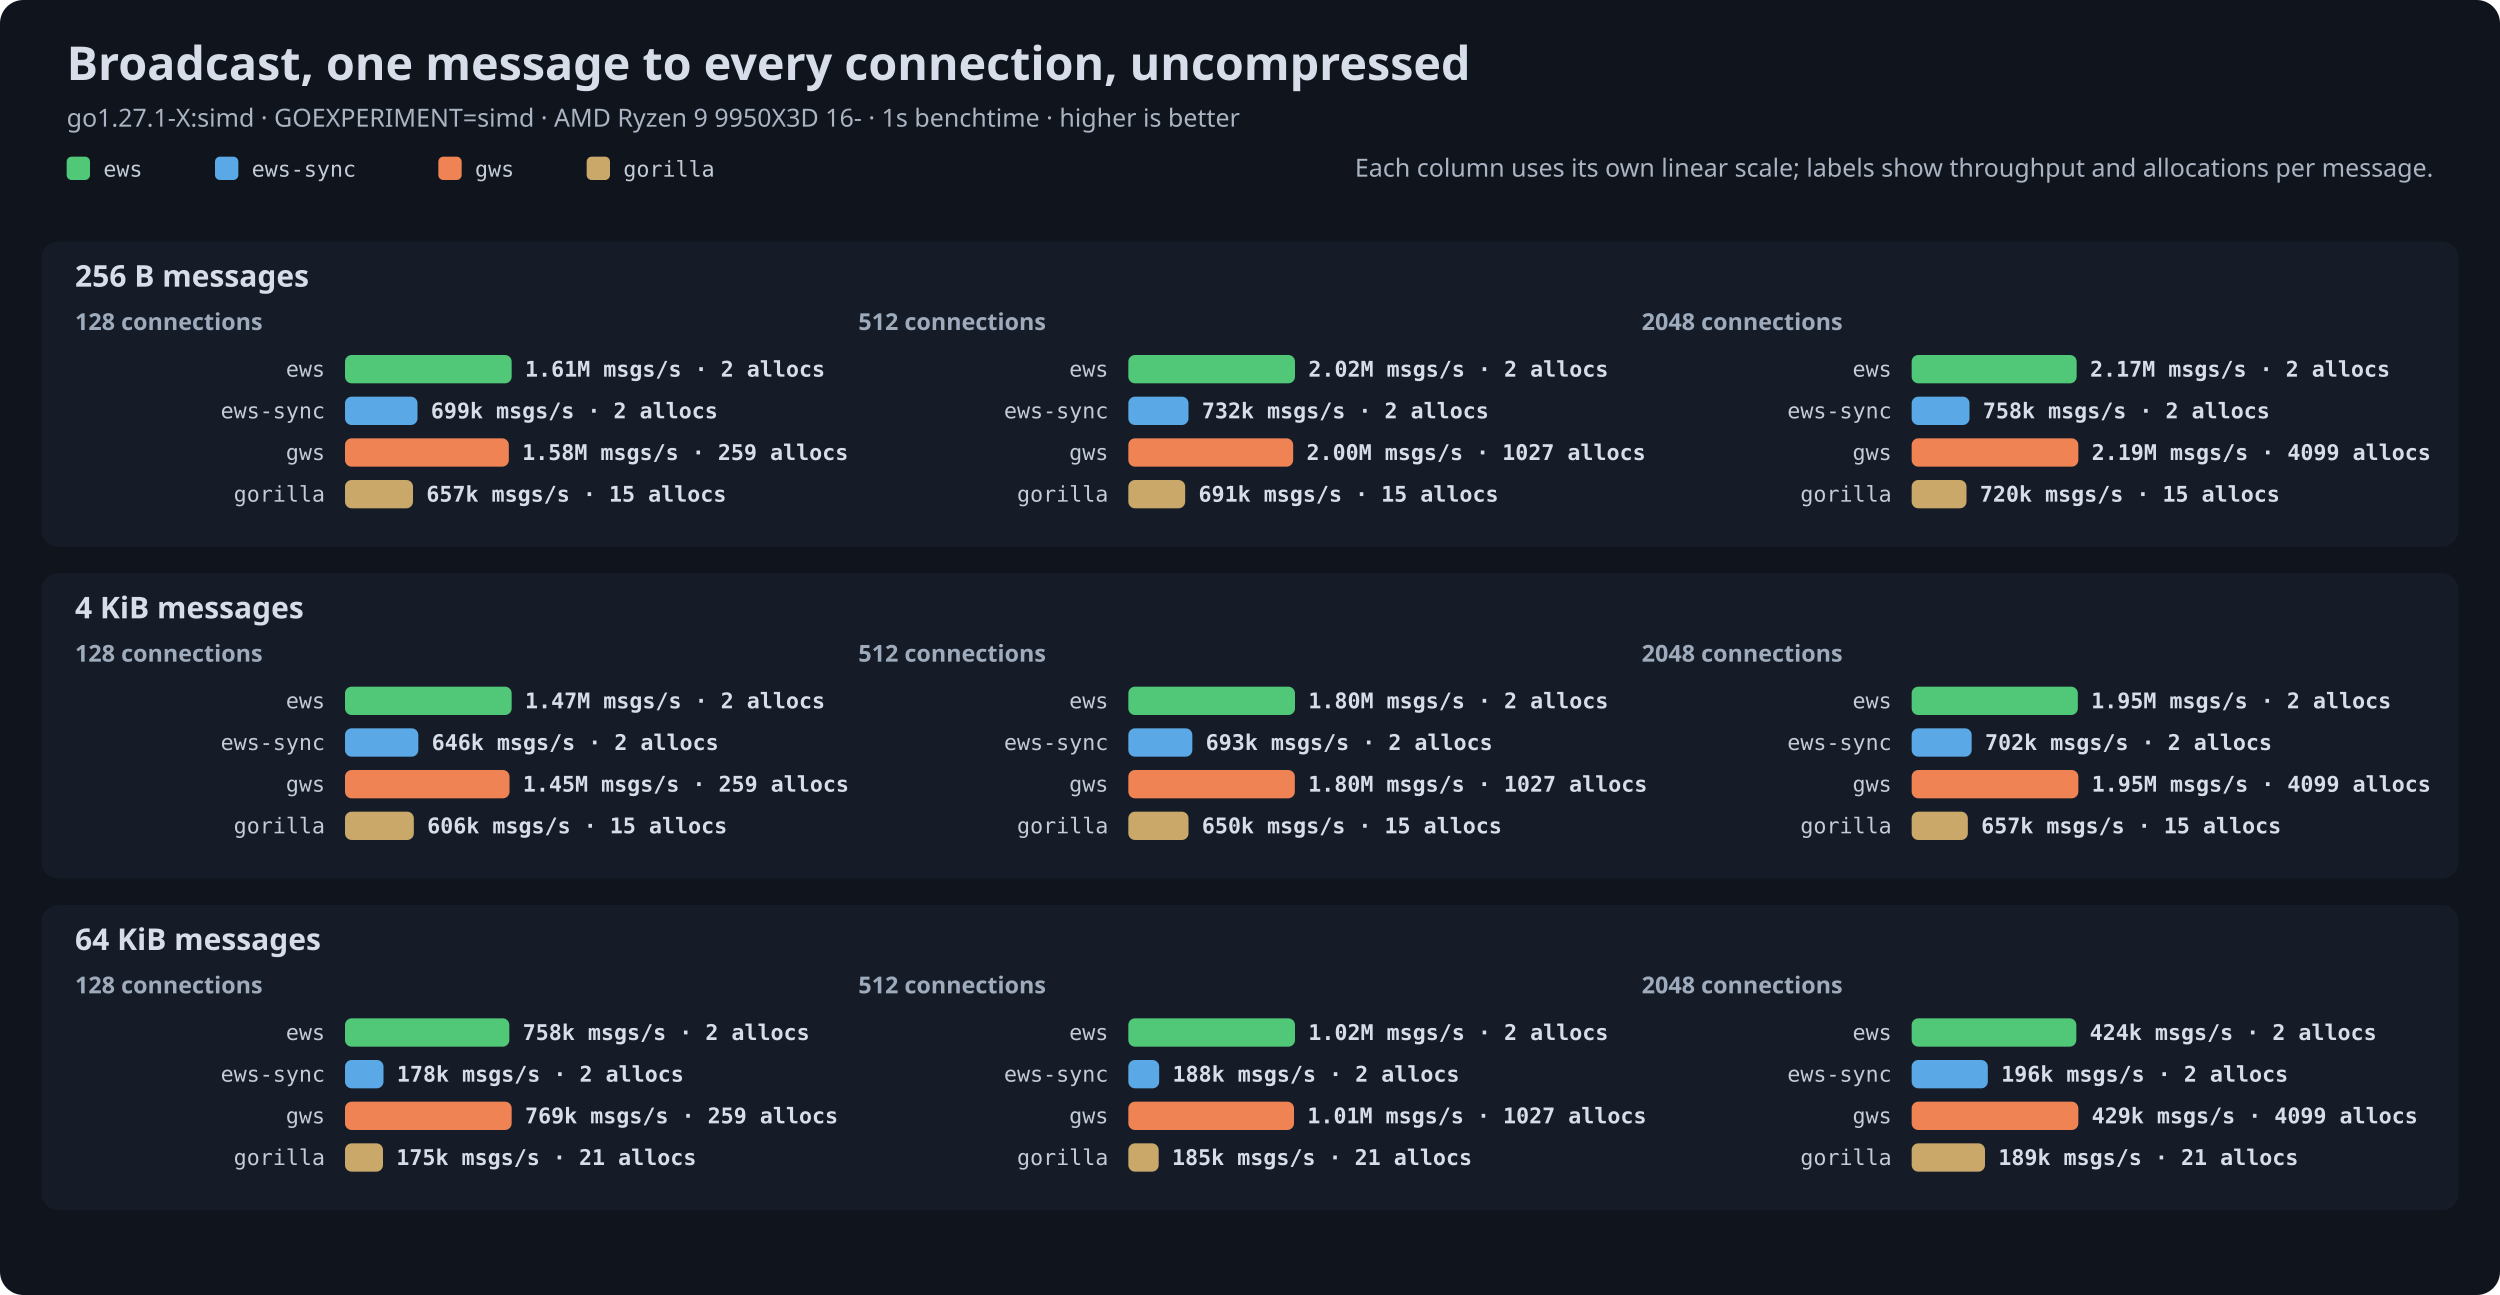
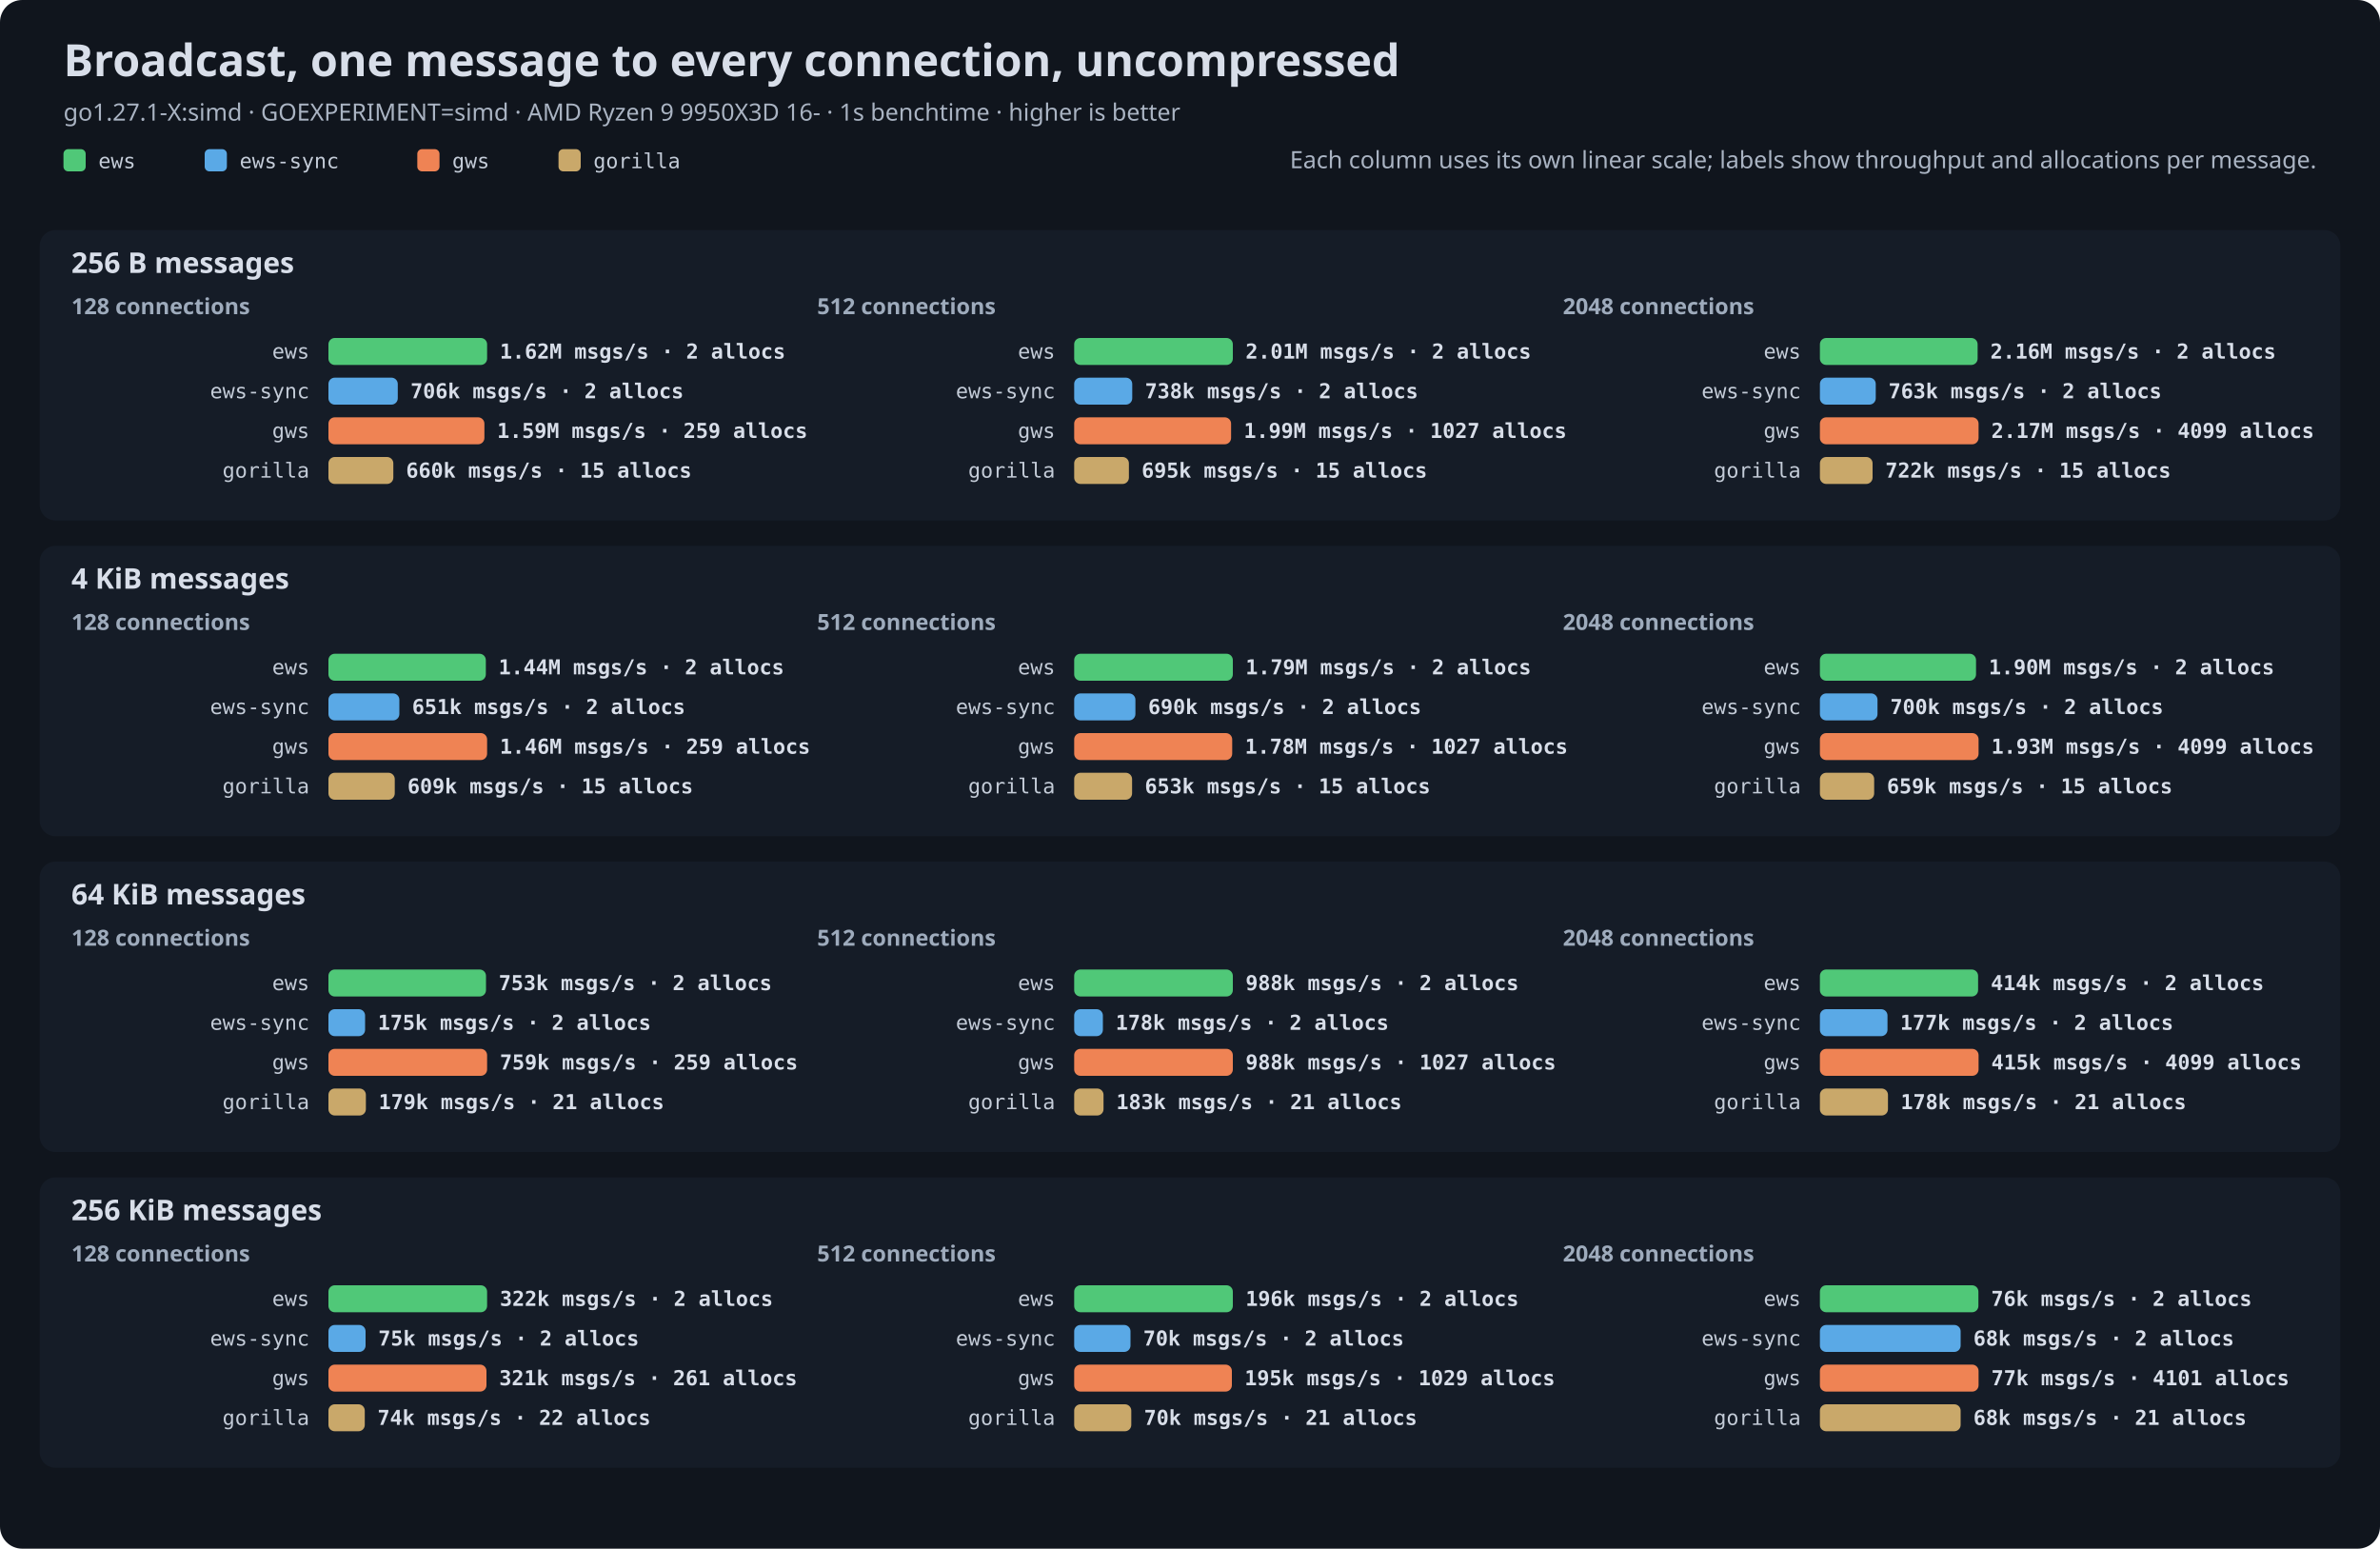
- <svg xmlns="http://www.w3.org/2000/svg" width="1500" height="777" viewBox="0 0 1500 777" role="img" aria-labelledby="title desc">
+ <svg xmlns="http://www.w3.org/2000/svg" width="1500" height="976" viewBox="0 0 1500 976" role="img" aria-labelledby="title desc">
  <style>text{font-family:ui-monospace,SFMono-Regular,Menlo,Consolas,monospace;fill:#d8dee9}.title{font-family:ui-sans-serif,system-ui,sans-serif;font-size:28px;font-weight:700}.subtitle{font-family:ui-sans-serif,system-ui,sans-serif;font-size:15px;fill:#aab4c3}.group{font-family:ui-sans-serif,system-ui,sans-serif;font-size:18px;font-weight:650}.contract{font-family:ui-sans-serif,system-ui,sans-serif;font-size:14px;font-weight:650;fill:#9eabbc}.series{font-size:13px;fill:#c4ccd8}.value{font-size:13px;font-weight:650}.panel{fill:#151c27}</style>
-   <rect width="1500" height="777" rx="14" fill="#10151d" />
+   <rect width="1500" height="976" rx="14" fill="#10151d" />
  <text class="title" x="40" y="48">Broadcast, one message to every connection, uncompressed</text>
  <text class="subtitle" x="40" y="76">go1.27.1-X:simd · GOEXPERIMENT=simd · AMD Ryzen 9 9950X3D 16- · 1s benchtime · higher is better</text>
  <rect x="40" y="94" width="14" height="14" rx="3" fill="#50c878" />
  <text class="series" x="62" y="106">ews</text>
  <rect x="129" y="94" width="14" height="14" rx="3" fill="#5aa9e6" />
  <text class="series" x="151" y="106">ews-sync</text>
  <rect x="263" y="94" width="14" height="14" rx="3" fill="#ef8354" />
  <text class="series" x="285" y="106">gws</text>
  <rect x="352" y="94" width="14" height="14" rx="3" fill="#c9a86a" />
  <text class="series" x="374" y="106">gorilla</text>
  <text class="subtitle" x="1460" y="106" text-anchor="end">Each column uses its own linear scale; labels show throughput and allocations per message.</text>
  <g transform="translate(0,145)">
    <rect class="panel" x="25" y="0" width="1450" height="183" rx="10" />
    <text class="group" x="45" y="27">256 B messages</text>
    <text class="contract" x="45" y="53">128 connections</text>
    <text class="series" x="195" y="81" text-anchor="end">ews</text>
    <rect x="207" y="68" width="100.0" height="17" rx="4" fill="#50c878" />
-     <text class="value" x="315.0" y="81">1.61M msgs/s · 2 allocs</text>
+     <text class="value" x="315.0" y="81">1.62M msgs/s · 2 allocs</text>
    <text class="series" x="195" y="106" text-anchor="end">ews-sync</text>
-     <rect x="207" y="93" width="43.5" height="17" rx="4" fill="#5aa9e6" />
-     <text class="value" x="258.5" y="106">699k msgs/s · 2 allocs</text>
+     <rect x="207" y="93" width="43.7" height="17" rx="4" fill="#5aa9e6" />
+     <text class="value" x="258.7" y="106">706k msgs/s · 2 allocs</text>
    <text class="series" x="195" y="131" text-anchor="end">gws</text>
    <rect x="207" y="118" width="98.3" height="17" rx="4" fill="#ef8354" />
-     <text class="value" x="313.3" y="131">1.58M msgs/s · 259 allocs</text>
+     <text class="value" x="313.3" y="131">1.59M msgs/s · 259 allocs</text>
    <text class="series" x="195" y="156" text-anchor="end">gorilla</text>
-     <rect x="207" y="143" width="40.8" height="17" rx="4" fill="#c9a86a" />
-     <text class="value" x="255.8" y="156">657k msgs/s · 15 allocs</text>
+     <rect x="207" y="143" width="40.9" height="17" rx="4" fill="#c9a86a" />
+     <text class="value" x="255.9" y="156">660k msgs/s · 15 allocs</text>
    <text class="contract" x="515" y="53">512 connections</text>
    <text class="series" x="665" y="81" text-anchor="end">ews</text>
    <rect x="677" y="68" width="100.0" height="17" rx="4" fill="#50c878" />
-     <text class="value" x="785.0" y="81">2.02M msgs/s · 2 allocs</text>
+     <text class="value" x="785.0" y="81">2.01M msgs/s · 2 allocs</text>
    <text class="series" x="665" y="106" text-anchor="end">ews-sync</text>
-     <rect x="677" y="93" width="36.1" height="17" rx="4" fill="#5aa9e6" />
-     <text class="value" x="721.1" y="106">732k msgs/s · 2 allocs</text>
+     <rect x="677" y="93" width="36.6" height="17" rx="4" fill="#5aa9e6" />
+     <text class="value" x="721.6" y="106">738k msgs/s · 2 allocs</text>
    <text class="series" x="665" y="131" text-anchor="end">gws</text>
    <rect x="677" y="118" width="98.9" height="17" rx="4" fill="#ef8354" />
-     <text class="value" x="783.9" y="131">2.00M msgs/s · 1027 allocs</text>
+     <text class="value" x="783.9" y="131">1.99M msgs/s · 1027 allocs</text>
    <text class="series" x="665" y="156" text-anchor="end">gorilla</text>
-     <rect x="677" y="143" width="34.1" height="17" rx="4" fill="#c9a86a" />
-     <text class="value" x="719.1" y="156">691k msgs/s · 15 allocs</text>
+     <rect x="677" y="143" width="34.5" height="17" rx="4" fill="#c9a86a" />
+     <text class="value" x="719.5" y="156">695k msgs/s · 15 allocs</text>
    <text class="contract" x="985" y="53">2048 connections</text>
    <text class="series" x="1135" y="81" text-anchor="end">ews</text>
-     <rect x="1147" y="68" width="99.0" height="17" rx="4" fill="#50c878" />
-     <text class="value" x="1254.0" y="81">2.17M msgs/s · 2 allocs</text>
+     <rect x="1147" y="68" width="99.4" height="17" rx="4" fill="#50c878" />
+     <text class="value" x="1254.4" y="81">2.16M msgs/s · 2 allocs</text>
    <text class="series" x="1135" y="106" text-anchor="end">ews-sync</text>
-     <rect x="1147" y="93" width="34.7" height="17" rx="4" fill="#5aa9e6" />
-     <text class="value" x="1189.7" y="106">758k msgs/s · 2 allocs</text>
+     <rect x="1147" y="93" width="35.2" height="17" rx="4" fill="#5aa9e6" />
+     <text class="value" x="1190.2" y="106">763k msgs/s · 2 allocs</text>
    <text class="series" x="1135" y="131" text-anchor="end">gws</text>
    <rect x="1147" y="118" width="100.0" height="17" rx="4" fill="#ef8354" />
-     <text class="value" x="1255.0" y="131">2.19M msgs/s · 4099 allocs</text>
+     <text class="value" x="1255.0" y="131">2.17M msgs/s · 4099 allocs</text>
    <text class="series" x="1135" y="156" text-anchor="end">gorilla</text>
-     <rect x="1147" y="143" width="32.9" height="17" rx="4" fill="#c9a86a" />
-     <text class="value" x="1187.9" y="156">720k msgs/s · 15 allocs</text>
+     <rect x="1147" y="143" width="33.2" height="17" rx="4" fill="#c9a86a" />
+     <text class="value" x="1188.2" y="156">722k msgs/s · 15 allocs</text>
  </g>
  <g transform="translate(0,344)">
    <rect class="panel" x="25" y="0" width="1450" height="183" rx="10" />
    <text class="group" x="45" y="27">4 KiB messages</text>
    <text class="contract" x="45" y="53">128 connections</text>
    <text class="series" x="195" y="81" text-anchor="end">ews</text>
-     <rect x="207" y="68" width="100.0" height="17" rx="4" fill="#50c878" />
-     <text class="value" x="315.0" y="81">1.47M msgs/s · 2 allocs</text>
+     <rect x="207" y="68" width="99.2" height="17" rx="4" fill="#50c878" />
+     <text class="value" x="314.2" y="81">1.44M msgs/s · 2 allocs</text>
    <text class="series" x="195" y="106" text-anchor="end">ews-sync</text>
-     <rect x="207" y="93" width="44.0" height="17" rx="4" fill="#5aa9e6" />
-     <text class="value" x="259.0" y="106">646k msgs/s · 2 allocs</text>
+     <rect x="207" y="93" width="44.7" height="17" rx="4" fill="#5aa9e6" />
+     <text class="value" x="259.7" y="106">651k msgs/s · 2 allocs</text>
    <text class="series" x="195" y="131" text-anchor="end">gws</text>
-     <rect x="207" y="118" width="98.7" height="17" rx="4" fill="#ef8354" />
-     <text class="value" x="313.7" y="131">1.45M msgs/s · 259 allocs</text>
+     <rect x="207" y="118" width="100.0" height="17" rx="4" fill="#ef8354" />
+     <text class="value" x="315.0" y="131">1.46M msgs/s · 259 allocs</text>
    <text class="series" x="195" y="156" text-anchor="end">gorilla</text>
-     <rect x="207" y="143" width="41.3" height="17" rx="4" fill="#c9a86a" />
-     <text class="value" x="256.3" y="156">606k msgs/s · 15 allocs</text>
+     <rect x="207" y="143" width="41.8" height="17" rx="4" fill="#c9a86a" />
+     <text class="value" x="256.8" y="156">609k msgs/s · 15 allocs</text>
    <text class="contract" x="515" y="53">512 connections</text>
    <text class="series" x="665" y="81" text-anchor="end">ews</text>
    <rect x="677" y="68" width="100.0" height="17" rx="4" fill="#50c878" />
-     <text class="value" x="785.0" y="81">1.80M msgs/s · 2 allocs</text>
+     <text class="value" x="785.0" y="81">1.79M msgs/s · 2 allocs</text>
    <text class="series" x="665" y="106" text-anchor="end">ews-sync</text>
-     <rect x="677" y="93" width="38.4" height="17" rx="4" fill="#5aa9e6" />
-     <text class="value" x="723.4" y="106">693k msgs/s · 2 allocs</text>
+     <rect x="677" y="93" width="38.6" height="17" rx="4" fill="#5aa9e6" />
+     <text class="value" x="723.6" y="106">690k msgs/s · 2 allocs</text>
    <text class="series" x="665" y="131" text-anchor="end">gws</text>
-     <rect x="677" y="118" width="99.9" height="17" rx="4" fill="#ef8354" />
-     <text class="value" x="784.9" y="131">1.80M msgs/s · 1027 allocs</text>
+     <rect x="677" y="118" width="99.6" height="17" rx="4" fill="#ef8354" />
+     <text class="value" x="784.6" y="131">1.78M msgs/s · 1027 allocs</text>
    <text class="series" x="665" y="156" text-anchor="end">gorilla</text>
-     <rect x="677" y="143" width="36.1" height="17" rx="4" fill="#c9a86a" />
-     <text class="value" x="721.1" y="156">650k msgs/s · 15 allocs</text>
+     <rect x="677" y="143" width="36.5" height="17" rx="4" fill="#c9a86a" />
+     <text class="value" x="721.5" y="156">653k msgs/s · 15 allocs</text>
    <text class="contract" x="985" y="53">2048 connections</text>
    <text class="series" x="1135" y="81" text-anchor="end">ews</text>
-     <rect x="1147" y="68" width="99.7" height="17" rx="4" fill="#50c878" />
-     <text class="value" x="1254.7" y="81">1.95M msgs/s · 2 allocs</text>
+     <rect x="1147" y="68" width="98.4" height="17" rx="4" fill="#50c878" />
+     <text class="value" x="1253.4" y="81">1.90M msgs/s · 2 allocs</text>
    <text class="series" x="1135" y="106" text-anchor="end">ews-sync</text>
-     <rect x="1147" y="93" width="36.0" height="17" rx="4" fill="#5aa9e6" />
-     <text class="value" x="1191.0" y="106">702k msgs/s · 2 allocs</text>
+     <rect x="1147" y="93" width="36.3" height="17" rx="4" fill="#5aa9e6" />
+     <text class="value" x="1191.3" y="106">700k msgs/s · 2 allocs</text>
    <text class="series" x="1135" y="131" text-anchor="end">gws</text>
    <rect x="1147" y="118" width="100.0" height="17" rx="4" fill="#ef8354" />
-     <text class="value" x="1255.0" y="131">1.95M msgs/s · 4099 allocs</text>
+     <text class="value" x="1255.0" y="131">1.93M msgs/s · 4099 allocs</text>
    <text class="series" x="1135" y="156" text-anchor="end">gorilla</text>
-     <rect x="1147" y="143" width="33.7" height="17" rx="4" fill="#c9a86a" />
-     <text class="value" x="1188.7" y="156">657k msgs/s · 15 allocs</text>
+     <rect x="1147" y="143" width="34.2" height="17" rx="4" fill="#c9a86a" />
+     <text class="value" x="1189.2" y="156">659k msgs/s · 15 allocs</text>
  </g>
  <g transform="translate(0,543)">
    <rect class="panel" x="25" y="0" width="1450" height="183" rx="10" />
    <text class="group" x="45" y="27">64 KiB messages</text>
    <text class="contract" x="45" y="53">128 connections</text>
    <text class="series" x="195" y="81" text-anchor="end">ews</text>
-     <rect x="207" y="68" width="98.6" height="17" rx="4" fill="#50c878" />
-     <text class="value" x="313.6" y="81">758k msgs/s · 2 allocs</text>
+     <rect x="207" y="68" width="99.3" height="17" rx="4" fill="#50c878" />
+     <text class="value" x="314.3" y="81">753k msgs/s · 2 allocs</text>
    <text class="series" x="195" y="106" text-anchor="end">ews-sync</text>
    <rect x="207" y="93" width="23.1" height="17" rx="4" fill="#5aa9e6" />
-     <text class="value" x="238.1" y="106">178k msgs/s · 2 allocs</text>
+     <text class="value" x="238.1" y="106">175k msgs/s · 2 allocs</text>
    <text class="series" x="195" y="131" text-anchor="end">gws</text>
    <rect x="207" y="118" width="100.0" height="17" rx="4" fill="#ef8354" />
-     <text class="value" x="315.0" y="131">769k msgs/s · 259 allocs</text>
+     <text class="value" x="315.0" y="131">759k msgs/s · 259 allocs</text>
    <text class="series" x="195" y="156" text-anchor="end">gorilla</text>
-     <rect x="207" y="143" width="22.8" height="17" rx="4" fill="#c9a86a" />
-     <text class="value" x="237.8" y="156">175k msgs/s · 21 allocs</text>
+     <rect x="207" y="143" width="23.6" height="17" rx="4" fill="#c9a86a" />
+     <text class="value" x="238.6" y="156">179k msgs/s · 21 allocs</text>
    <text class="contract" x="515" y="53">512 connections</text>
    <text class="series" x="665" y="81" text-anchor="end">ews</text>
    <rect x="677" y="68" width="100.0" height="17" rx="4" fill="#50c878" />
-     <text class="value" x="785.0" y="81">1.02M msgs/s · 2 allocs</text>
+     <text class="value" x="785.0" y="81">988k msgs/s · 2 allocs</text>
    <text class="series" x="665" y="106" text-anchor="end">ews-sync</text>
-     <rect x="677" y="93" width="18.5" height="17" rx="4" fill="#5aa9e6" />
-     <text class="value" x="703.5" y="106">188k msgs/s · 2 allocs</text>
+     <rect x="677" y="93" width="18.1" height="17" rx="4" fill="#5aa9e6" />
+     <text class="value" x="703.1" y="106">178k msgs/s · 2 allocs</text>
+     <text class="series" x="665" y="131" text-anchor="end">gws</text>
+     <rect x="677" y="118" width="100.0" height="17" rx="4" fill="#ef8354" />
+     <text class="value" x="785.0" y="131">988k msgs/s · 1027 allocs</text>
+     <text class="series" x="665" y="156" text-anchor="end">gorilla</text>
+     <rect x="677" y="143" width="18.5" height="17" rx="4" fill="#c9a86a" />
+     <text class="value" x="703.5" y="156">183k msgs/s · 21 allocs</text>
+     <text class="contract" x="985" y="53">2048 connections</text>
+     <text class="series" x="1135" y="81" text-anchor="end">ews</text>
+     <rect x="1147" y="68" width="99.7" height="17" rx="4" fill="#50c878" />
+     <text class="value" x="1254.7" y="81">414k msgs/s · 2 allocs</text>
+     <text class="series" x="1135" y="106" text-anchor="end">ews-sync</text>
+     <rect x="1147" y="93" width="42.6" height="17" rx="4" fill="#5aa9e6" />
+     <text class="value" x="1197.6" y="106">177k msgs/s · 2 allocs</text>
+     <text class="series" x="1135" y="131" text-anchor="end">gws</text>
+     <rect x="1147" y="118" width="100.0" height="17" rx="4" fill="#ef8354" />
+     <text class="value" x="1255.0" y="131">415k msgs/s · 4099 allocs</text>
+     <text class="series" x="1135" y="156" text-anchor="end">gorilla</text>
+     <rect x="1147" y="143" width="42.9" height="17" rx="4" fill="#c9a86a" />
+     <text class="value" x="1197.9" y="156">178k msgs/s · 21 allocs</text>
+   </g>
+   <g transform="translate(0,742)">
+     <rect class="panel" x="25" y="0" width="1450" height="183" rx="10" />
+     <text class="group" x="45" y="27">256 KiB messages</text>
+     <text class="contract" x="45" y="53">128 connections</text>
+     <text class="series" x="195" y="81" text-anchor="end">ews</text>
+     <rect x="207" y="68" width="100.0" height="17" rx="4" fill="#50c878" />
+     <text class="value" x="315.0" y="81">322k msgs/s · 2 allocs</text>
+     <text class="series" x="195" y="106" text-anchor="end">ews-sync</text>
+     <rect x="207" y="93" width="23.4" height="17" rx="4" fill="#5aa9e6" />
+     <text class="value" x="238.4" y="106">75k msgs/s · 2 allocs</text>
+     <text class="series" x="195" y="131" text-anchor="end">gws</text>
+     <rect x="207" y="118" width="99.6" height="17" rx="4" fill="#ef8354" />
+     <text class="value" x="314.6" y="131">321k msgs/s · 261 allocs</text>
+     <text class="series" x="195" y="156" text-anchor="end">gorilla</text>
+     <rect x="207" y="143" width="22.9" height="17" rx="4" fill="#c9a86a" />
+     <text class="value" x="237.9" y="156">74k msgs/s · 22 allocs</text>
+     <text class="contract" x="515" y="53">512 connections</text>
+     <text class="series" x="665" y="81" text-anchor="end">ews</text>
+     <rect x="677" y="68" width="100.0" height="17" rx="4" fill="#50c878" />
+     <text class="value" x="785.0" y="81">196k msgs/s · 2 allocs</text>
+     <text class="series" x="665" y="106" text-anchor="end">ews-sync</text>
+     <rect x="677" y="93" width="35.5" height="17" rx="4" fill="#5aa9e6" />
+     <text class="value" x="720.5" y="106">70k msgs/s · 2 allocs</text>
    <text class="series" x="665" y="131" text-anchor="end">gws</text>
    <rect x="677" y="118" width="99.4" height="17" rx="4" fill="#ef8354" />
-     <text class="value" x="784.4" y="131">1.01M msgs/s · 1027 allocs</text>
+     <text class="value" x="784.4" y="131">195k msgs/s · 1029 allocs</text>
    <text class="series" x="665" y="156" text-anchor="end">gorilla</text>
-     <rect x="677" y="143" width="18.2" height="17" rx="4" fill="#c9a86a" />
-     <text class="value" x="703.2" y="156">185k msgs/s · 21 allocs</text>
+     <rect x="677" y="143" width="36.0" height="17" rx="4" fill="#c9a86a" />
+     <text class="value" x="721.0" y="156">70k msgs/s · 21 allocs</text>
    <text class="contract" x="985" y="53">2048 connections</text>
    <text class="series" x="1135" y="81" text-anchor="end">ews</text>
-     <rect x="1147" y="68" width="98.8" height="17" rx="4" fill="#50c878" />
-     <text class="value" x="1253.8" y="81">424k msgs/s · 2 allocs</text>
+     <rect x="1147" y="68" width="99.9" height="17" rx="4" fill="#50c878" />
+     <text class="value" x="1254.9" y="81">76k msgs/s · 2 allocs</text>
    <text class="series" x="1135" y="106" text-anchor="end">ews-sync</text>
-     <rect x="1147" y="93" width="45.7" height="17" rx="4" fill="#5aa9e6" />
-     <text class="value" x="1200.7" y="106">196k msgs/s · 2 allocs</text>
+     <rect x="1147" y="93" width="88.7" height="17" rx="4" fill="#5aa9e6" />
+     <text class="value" x="1243.7" y="106">68k msgs/s · 2 allocs</text>
    <text class="series" x="1135" y="131" text-anchor="end">gws</text>
    <rect x="1147" y="118" width="100.0" height="17" rx="4" fill="#ef8354" />
-     <text class="value" x="1255.0" y="131">429k msgs/s · 4099 allocs</text>
+     <text class="value" x="1255.0" y="131">77k msgs/s · 4101 allocs</text>
    <text class="series" x="1135" y="156" text-anchor="end">gorilla</text>
-     <rect x="1147" y="143" width="44.0" height="17" rx="4" fill="#c9a86a" />
-     <text class="value" x="1199.0" y="156">189k msgs/s · 21 allocs</text>
+     <rect x="1147" y="143" width="88.7" height="17" rx="4" fill="#c9a86a" />
+     <text class="value" x="1243.7" y="156">68k msgs/s · 21 allocs</text>
  </g>
</svg>
